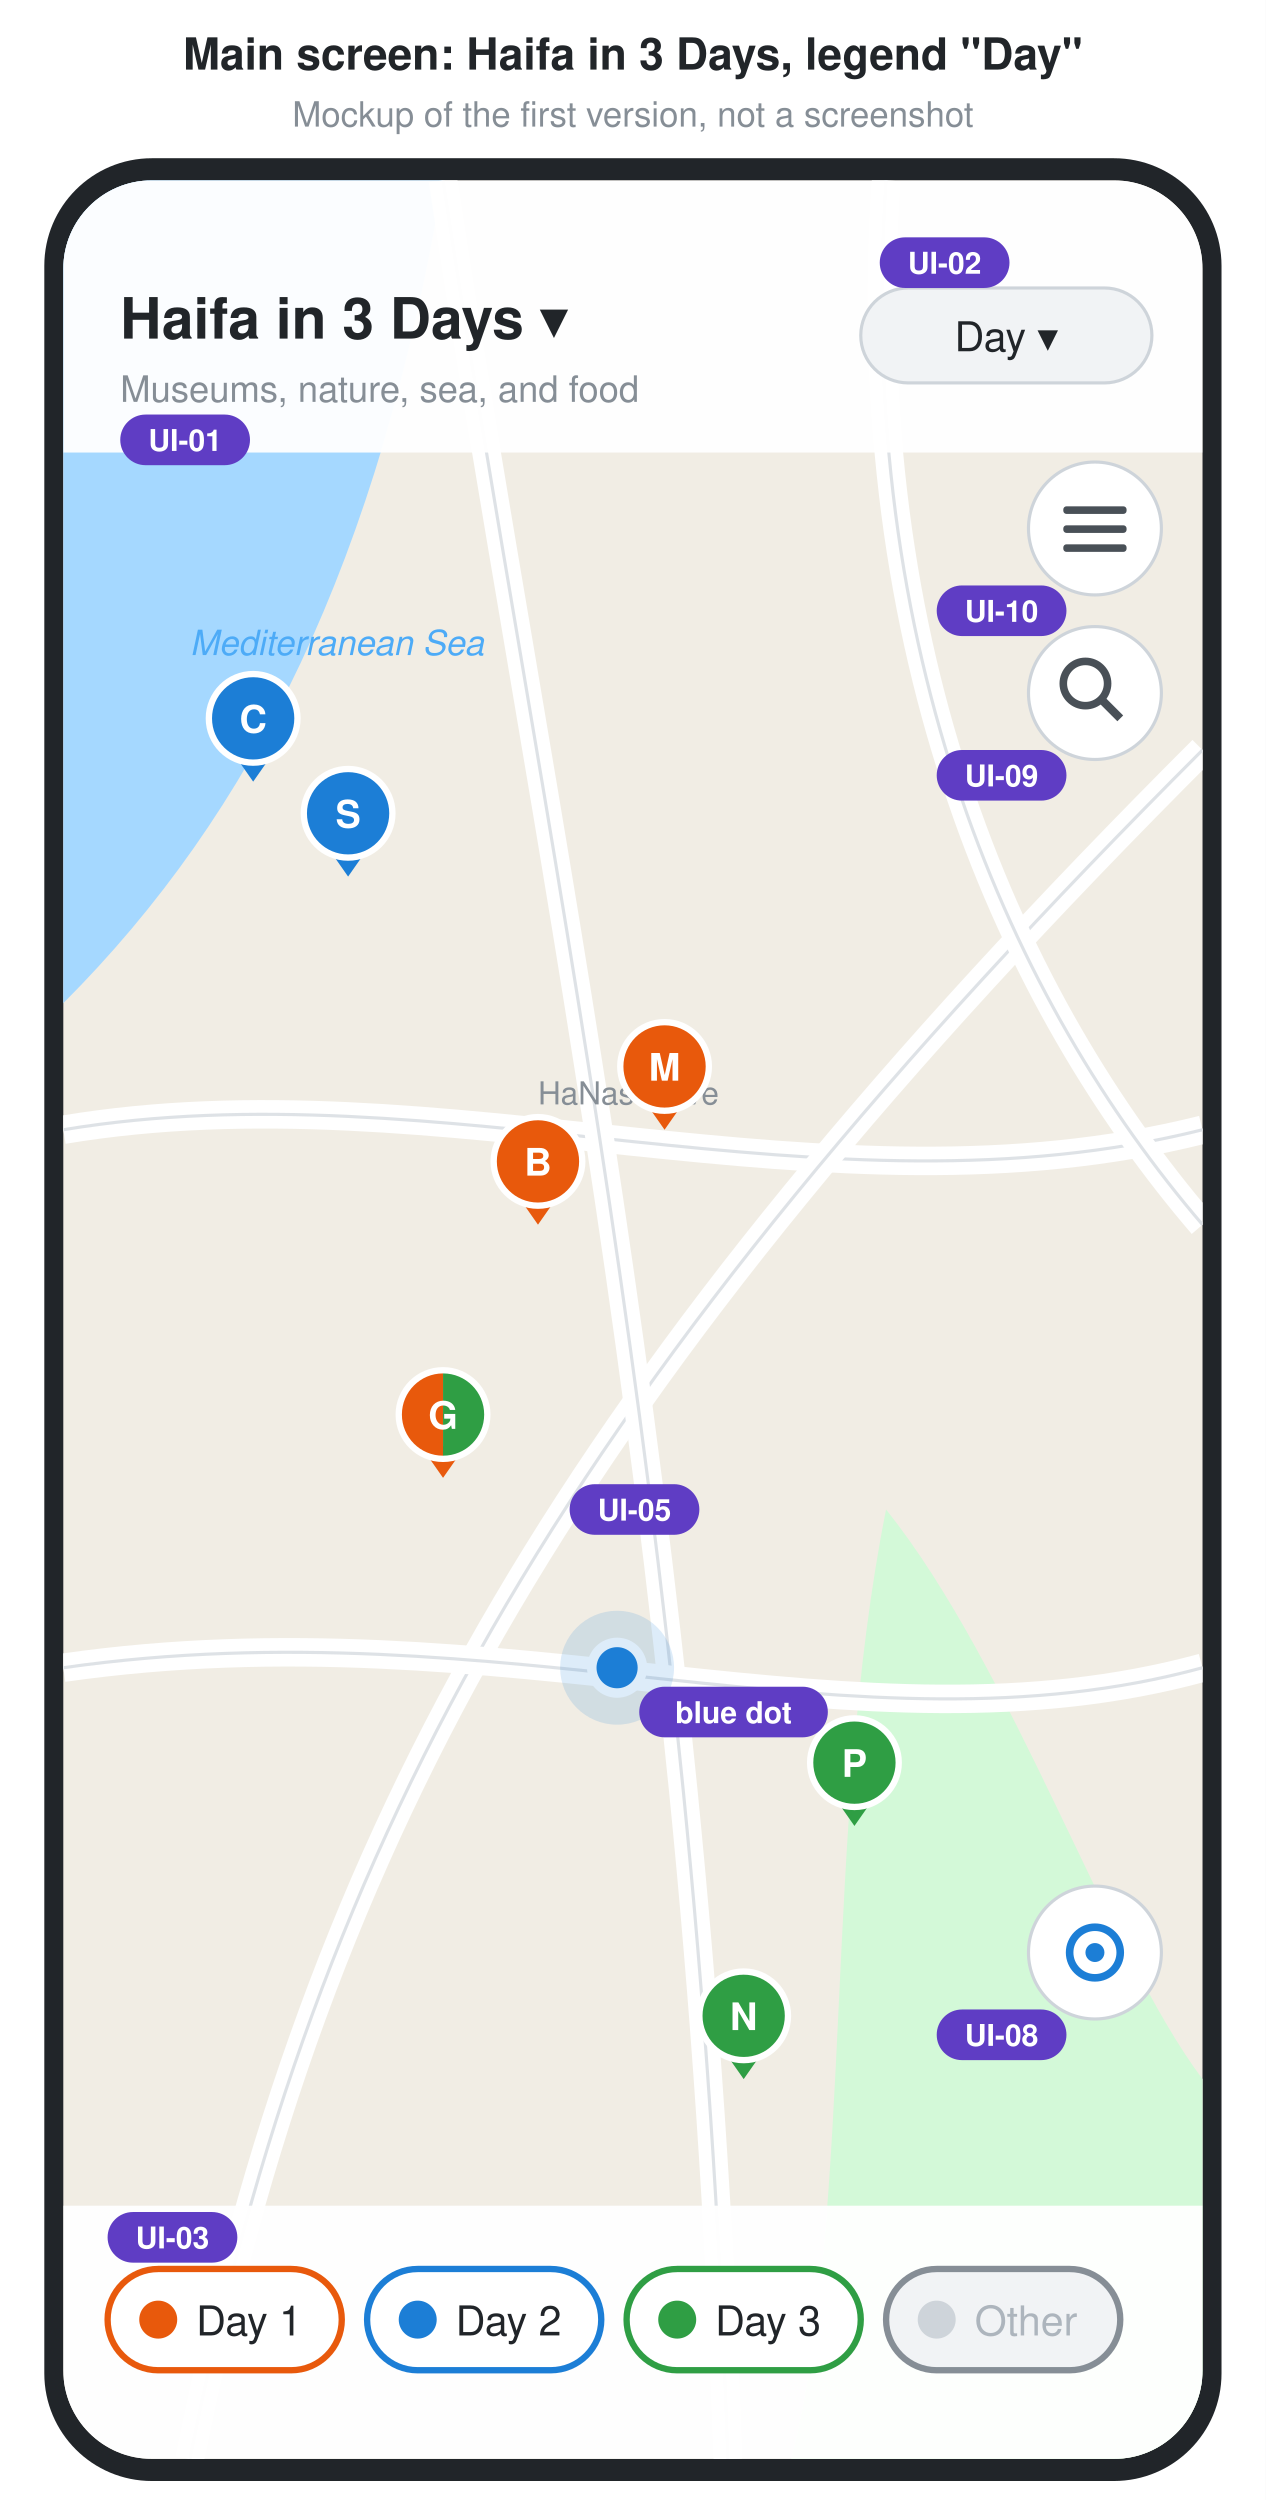
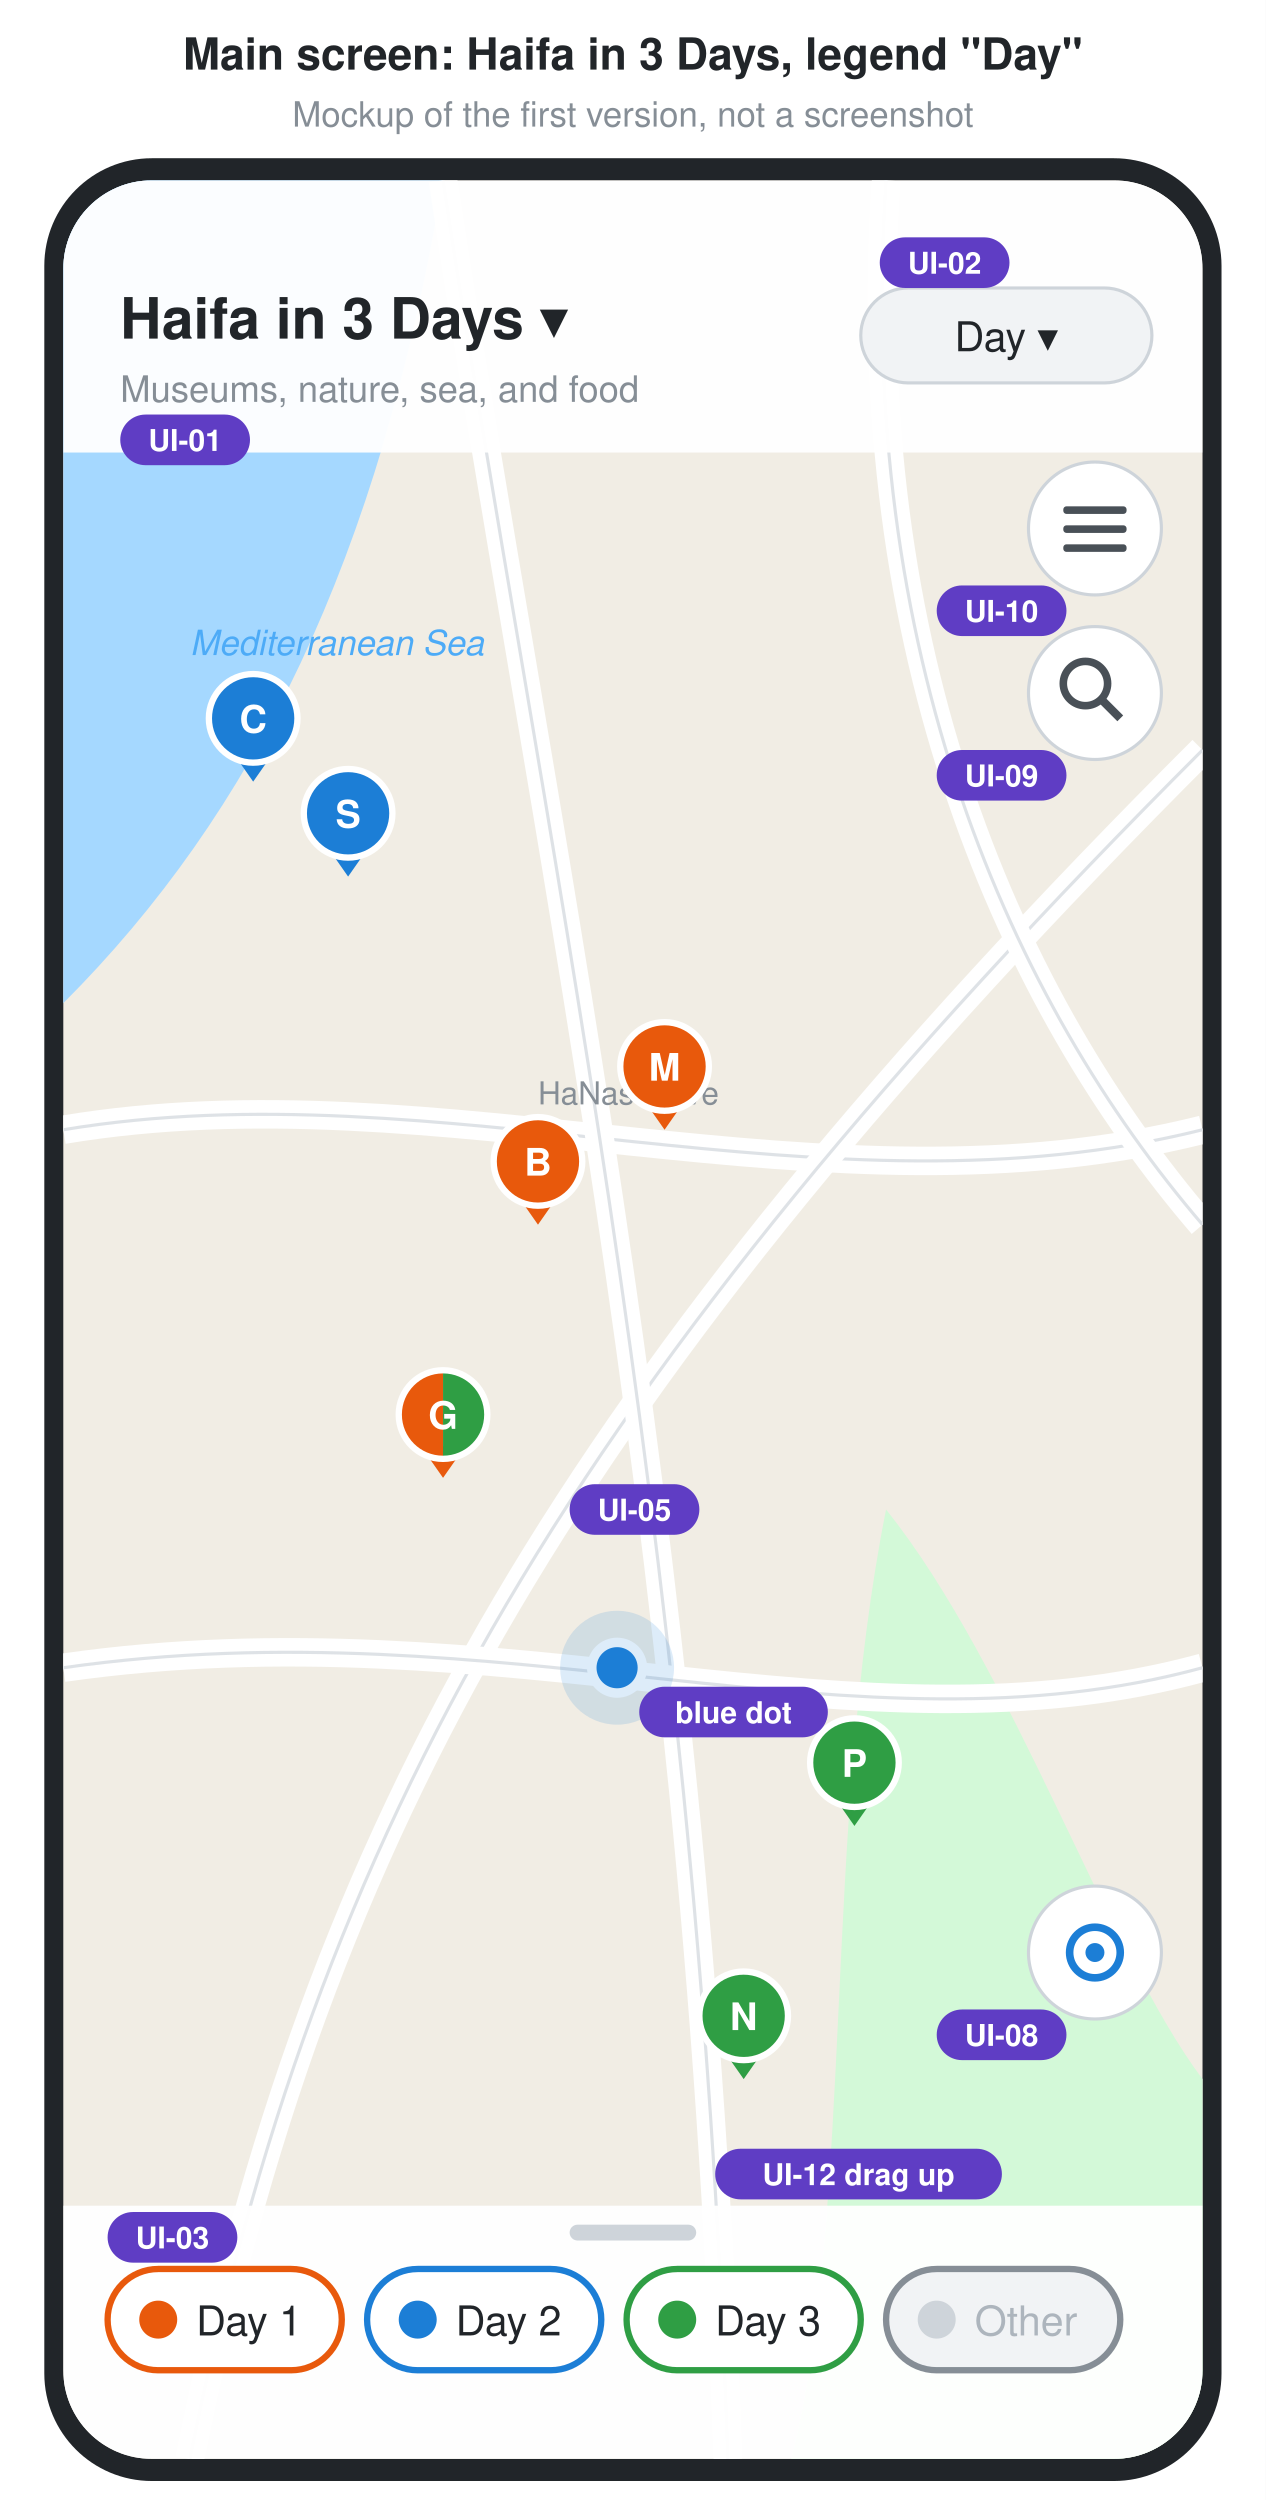
<svg xmlns="http://www.w3.org/2000/svg" viewBox="0 0 400 790" width="400" height="790" font-family="Helvetica, Arial, sans-serif">
  <rect x="0" y="0" width="400" height="790" fill="#ffffff" />
  <text x="200.0" y="22" text-anchor="middle" font-size="14" font-weight="bold" fill="#212529">Main screen: Haifa in 3 Days, legend "Day"</text>
  <text x="200.0" y="40" text-anchor="middle" font-size="11" fill="#868e96">Mockup of the first version, not a screenshot</text>
  <rect x="14" y="50" width="372" height="734" rx="34" fill="#212529" />
  <svg x="20" y="57" width="360" height="720" viewBox="0 0 360 720">
    <clipPath id="c">
      <rect width="360" height="720" rx="28" />
    </clipPath>
    <g clip-path="url(#c)">
      <rect width="360" height="720" fill="#f1ede4" />
      <path d="M0 0 L120 0 C 100 120 60 200 0 260 Z" fill="#a5d8ff" />
      <path d="M260 420 C 300 470 330 560 360 600 L360 720 L230 720 C 250 640 240 520 260 420Z" fill="#d3f9d8" />
      <path d="M0 300 C120 280 240 330 360 300" stroke="#ffffff" stroke-width="9" fill="none" />
      <path d="M0 300 C120 280 240 330 360 300" stroke="#dee2e6" stroke-width="1" fill="none" />
      <path d="M40 720 C80 520 160 380 360 180" stroke="#ffffff" stroke-width="9" fill="none" />
      <path d="M40 720 C80 520 160 380 360 180" stroke="#dee2e6" stroke-width="1" fill="none" />
      <path d="M120 0 C150 200 200 420 210 720" stroke="#ffffff" stroke-width="9" fill="none" />
      <path d="M120 0 C150 200 200 420 210 720" stroke="#dee2e6" stroke-width="1" fill="none" />
      <path d="M0 470 C140 450 250 500 360 470" stroke="#ffffff" stroke-width="9" fill="none" />
      <path d="M0 470 C140 450 250 500 360 470" stroke="#dee2e6" stroke-width="1" fill="none" />
      <path d="M260 0 C250 150 300 260 360 330" stroke="#ffffff" stroke-width="9" fill="none" />
      <path d="M260 0 C250 150 300 260 360 330" stroke="#dee2e6" stroke-width="1" fill="none" />
      <text x="150" y="292" font-size="10" fill="#868e96">HaNassi Ave</text>
      <text x="40" y="150" font-size="11" fill="#4dabf7" font-style="italic">Mediterranean Sea</text>
      <path d="M143 320 L150 330 L157 320 Z" fill="#E8590C" />
      <circle cx="150" cy="310" r="14" fill="#E8590C" />
      <circle cx="150" cy="310" r="14" fill="none" stroke="#fff" stroke-width="2" />
      <text x="150" y="314.5" text-anchor="middle" font-size="12" fill="#fff" font-weight="bold">B</text>
      <path d="M183 290 L190 300 L197 290 Z" fill="#E8590C" />
      <circle cx="190" cy="280" r="14" fill="#E8590C" />
      <circle cx="190" cy="280" r="14" fill="none" stroke="#fff" stroke-width="2" />
      <text x="190" y="284.5" text-anchor="middle" font-size="12" fill="#fff" font-weight="bold">M</text>
      <path d="M113 400 L120 410 L127 400 Z" fill="#E8590C" />
      <path d="M120 376 A14 14 0 0 0 106 390 A14 14 0 0 0 120 404 Z" fill="#E8590C" />
      <path d="M120 376 A14 14 0 0 1 134 390 A14 14 0 0 1 120 404 Z" fill="#2F9E44" />
      <circle cx="120" cy="390" r="14" fill="none" stroke="#fff" stroke-width="2" />
      <text x="120" y="394.5" text-anchor="middle" font-size="12" fill="#fff" font-weight="bold">G</text>
      <path d="M83 210 L90 220 L97 210 Z" fill="#1C7ED6" />
      <circle cx="90" cy="200" r="14" fill="#1C7ED6" />
      <circle cx="90" cy="200" r="14" fill="none" stroke="#fff" stroke-width="2" />
      <text x="90" y="204.5" text-anchor="middle" font-size="12" fill="#fff" font-weight="bold">S</text>
      <path d="M53 180 L60 190 L67 180 Z" fill="#1C7ED6" />
      <circle cx="60" cy="170" r="14" fill="#1C7ED6" />
      <circle cx="60" cy="170" r="14" fill="none" stroke="#fff" stroke-width="2" />
      <text x="60" y="174.5" text-anchor="middle" font-size="12" fill="#fff" font-weight="bold">C</text>
      <path d="M243 510 L250 520 L257 510 Z" fill="#2F9E44" />
      <circle cx="250" cy="500" r="14" fill="#2F9E44" />
      <circle cx="250" cy="500" r="14" fill="none" stroke="#fff" stroke-width="2" />
      <text x="250" y="504.5" text-anchor="middle" font-size="12" fill="#fff" font-weight="bold">P</text>
      <path d="M208 590 L215 600 L222 590 Z" fill="#2F9E44" />
      <circle cx="215" cy="580" r="14" fill="#2F9E44" />
      <circle cx="215" cy="580" r="14" fill="none" stroke="#fff" stroke-width="2" />
      <text x="215" y="584.5" text-anchor="middle" font-size="12" fill="#fff" font-weight="bold">N</text>
      <circle cx="175" cy="470" r="8" fill="#1c7ed6" stroke="#fff" stroke-width="3" />
      <circle cx="175" cy="470" r="18" fill="#1c7ed6" opacity="0.15" />
      <rect x="0" y="0" width="360" height="86" fill="#ffffff" opacity="0.96" />
      <text x="18" y="50" font-size="18" font-weight="bold" fill="#212529">Haifa in 3 Days ▾</text>
      <text x="18" y="70" font-size="11.5" fill="#868e96">Museums, nature, sea, and food</text>
      <rect x="252" y="34" width="92" height="30" rx="15" fill="#f1f3f5" stroke="#ced4da" />
      <text x="298" y="54" text-anchor="middle" font-size="13" fill="#212529">Day ▾</text>
      <circle cx="326" cy="110" r="21" fill="#fff" stroke="#ced4da" />
      <rect x="316" y="103" width="20" height="2.4" rx="1" fill="#495057" />
      <rect x="316" y="109" width="20" height="2.4" rx="1" fill="#495057" />
      <rect x="316" y="115" width="20" height="2.4" rx="1" fill="#495057" />
      <circle cx="326" cy="162" r="21" fill="#fff" stroke="#ced4da" />
      <circle cx="323" cy="159" r="7" fill="none" stroke="#495057" stroke-width="2.4" />
      <path d="M328 164 L334 170" stroke="#495057" stroke-width="2.6" />
      <circle cx="326" cy="560" r="21" fill="#fff" stroke="#ced4da" />
      <circle cx="326" cy="560" r="8" fill="none" stroke="#1c7ed6" stroke-width="2.4" />
      <circle cx="326" cy="560" r="3" fill="#1c7ed6" />
      <rect x="0" y="640" width="360" height="80" fill="#ffffff" opacity="0.96" />
+       <rect x="160" y="646" width="40" height="5" rx="2.5" fill="#ced4da" />
      <rect x="14" y="660" width="74" height="32" rx="16" fill="#fff" stroke="#E8590C" stroke-width="2" />
      <circle cx="30" cy="676" r="6" fill="#E8590C" />
      <text x="42" y="681" font-size="13" fill="#212529">Day 1</text>
      <rect x="96" y="660" width="74" height="32" rx="16" fill="#fff" stroke="#1C7ED6" stroke-width="2" />
      <circle cx="112" cy="676" r="6" fill="#1C7ED6" />
      <text x="124" y="681" font-size="13" fill="#212529">Day 2</text>
      <rect x="178" y="660" width="74" height="32" rx="16" fill="#fff" stroke="#2F9E44" stroke-width="2" />
      <circle cx="194" cy="676" r="6" fill="#2F9E44" />
      <text x="206" y="681" font-size="13" fill="#212529">Day 3</text>
      <rect x="260" y="660" width="74" height="32" rx="16" fill="#f1f3f5" stroke="#868e96" stroke-width="2" />
      <circle cx="276" cy="676" r="6" fill="#ced4da" />
      <text x="288" y="681" font-size="13" fill="#adb5bd">Other</text>
      <g>
        <rect x="18" y="74" width="41.0" height="16" rx="8" fill="#5f3dc4" />
        <text x="38.5" y="85.5" text-anchor="middle" font-size="9.5" fill="#fff" font-weight="bold">UI-01</text>
      </g>
      <g>
        <rect x="258" y="18" width="41.0" height="16" rx="8" fill="#5f3dc4" />
        <text x="278.5" y="29.5" text-anchor="middle" font-size="9.5" fill="#fff" font-weight="bold">UI-02</text>
      </g>
      <g>
        <rect x="276" y="128" width="41.0" height="16" rx="8" fill="#5f3dc4" />
        <text x="296.5" y="139.5" text-anchor="middle" font-size="9.5" fill="#fff" font-weight="bold">UI-10</text>
      </g>
      <g>
        <rect x="276" y="180" width="41.0" height="16" rx="8" fill="#5f3dc4" />
        <text x="296.5" y="191.5" text-anchor="middle" font-size="9.5" fill="#fff" font-weight="bold">UI-09</text>
      </g>
      <g>
        <rect x="276" y="578" width="41.0" height="16" rx="8" fill="#5f3dc4" />
        <text x="296.5" y="589.5" text-anchor="middle" font-size="9.5" fill="#fff" font-weight="bold">UI-08</text>
      </g>
      <g>
        <rect x="14" y="642" width="41.0" height="16" rx="8" fill="#5f3dc4" />
        <text x="34.5" y="653.5" text-anchor="middle" font-size="9.5" fill="#fff" font-weight="bold">UI-03</text>
      </g>
      <g>
        <rect x="160" y="412" width="41.0" height="16" rx="8" fill="#5f3dc4" />
        <text x="180.5" y="423.5" text-anchor="middle" font-size="9.5" fill="#fff" font-weight="bold">UI-05</text>
      </g>
      <g>
        <rect x="182" y="476" width="59.6" height="16" rx="8" fill="#5f3dc4" />
        <text x="211.8" y="487.5" text-anchor="middle" font-size="9.5" fill="#fff" font-weight="bold">blue dot</text>
      </g>
+       <g>
+         <rect x="206" y="622" width="90.6" height="16" rx="8" fill="#5f3dc4" />
+         <text x="251.3" y="633.5" text-anchor="middle" font-size="9.5" fill="#fff" font-weight="bold">UI-12 drag up</text>
+       </g>
    </g>
  </svg>
</svg>
